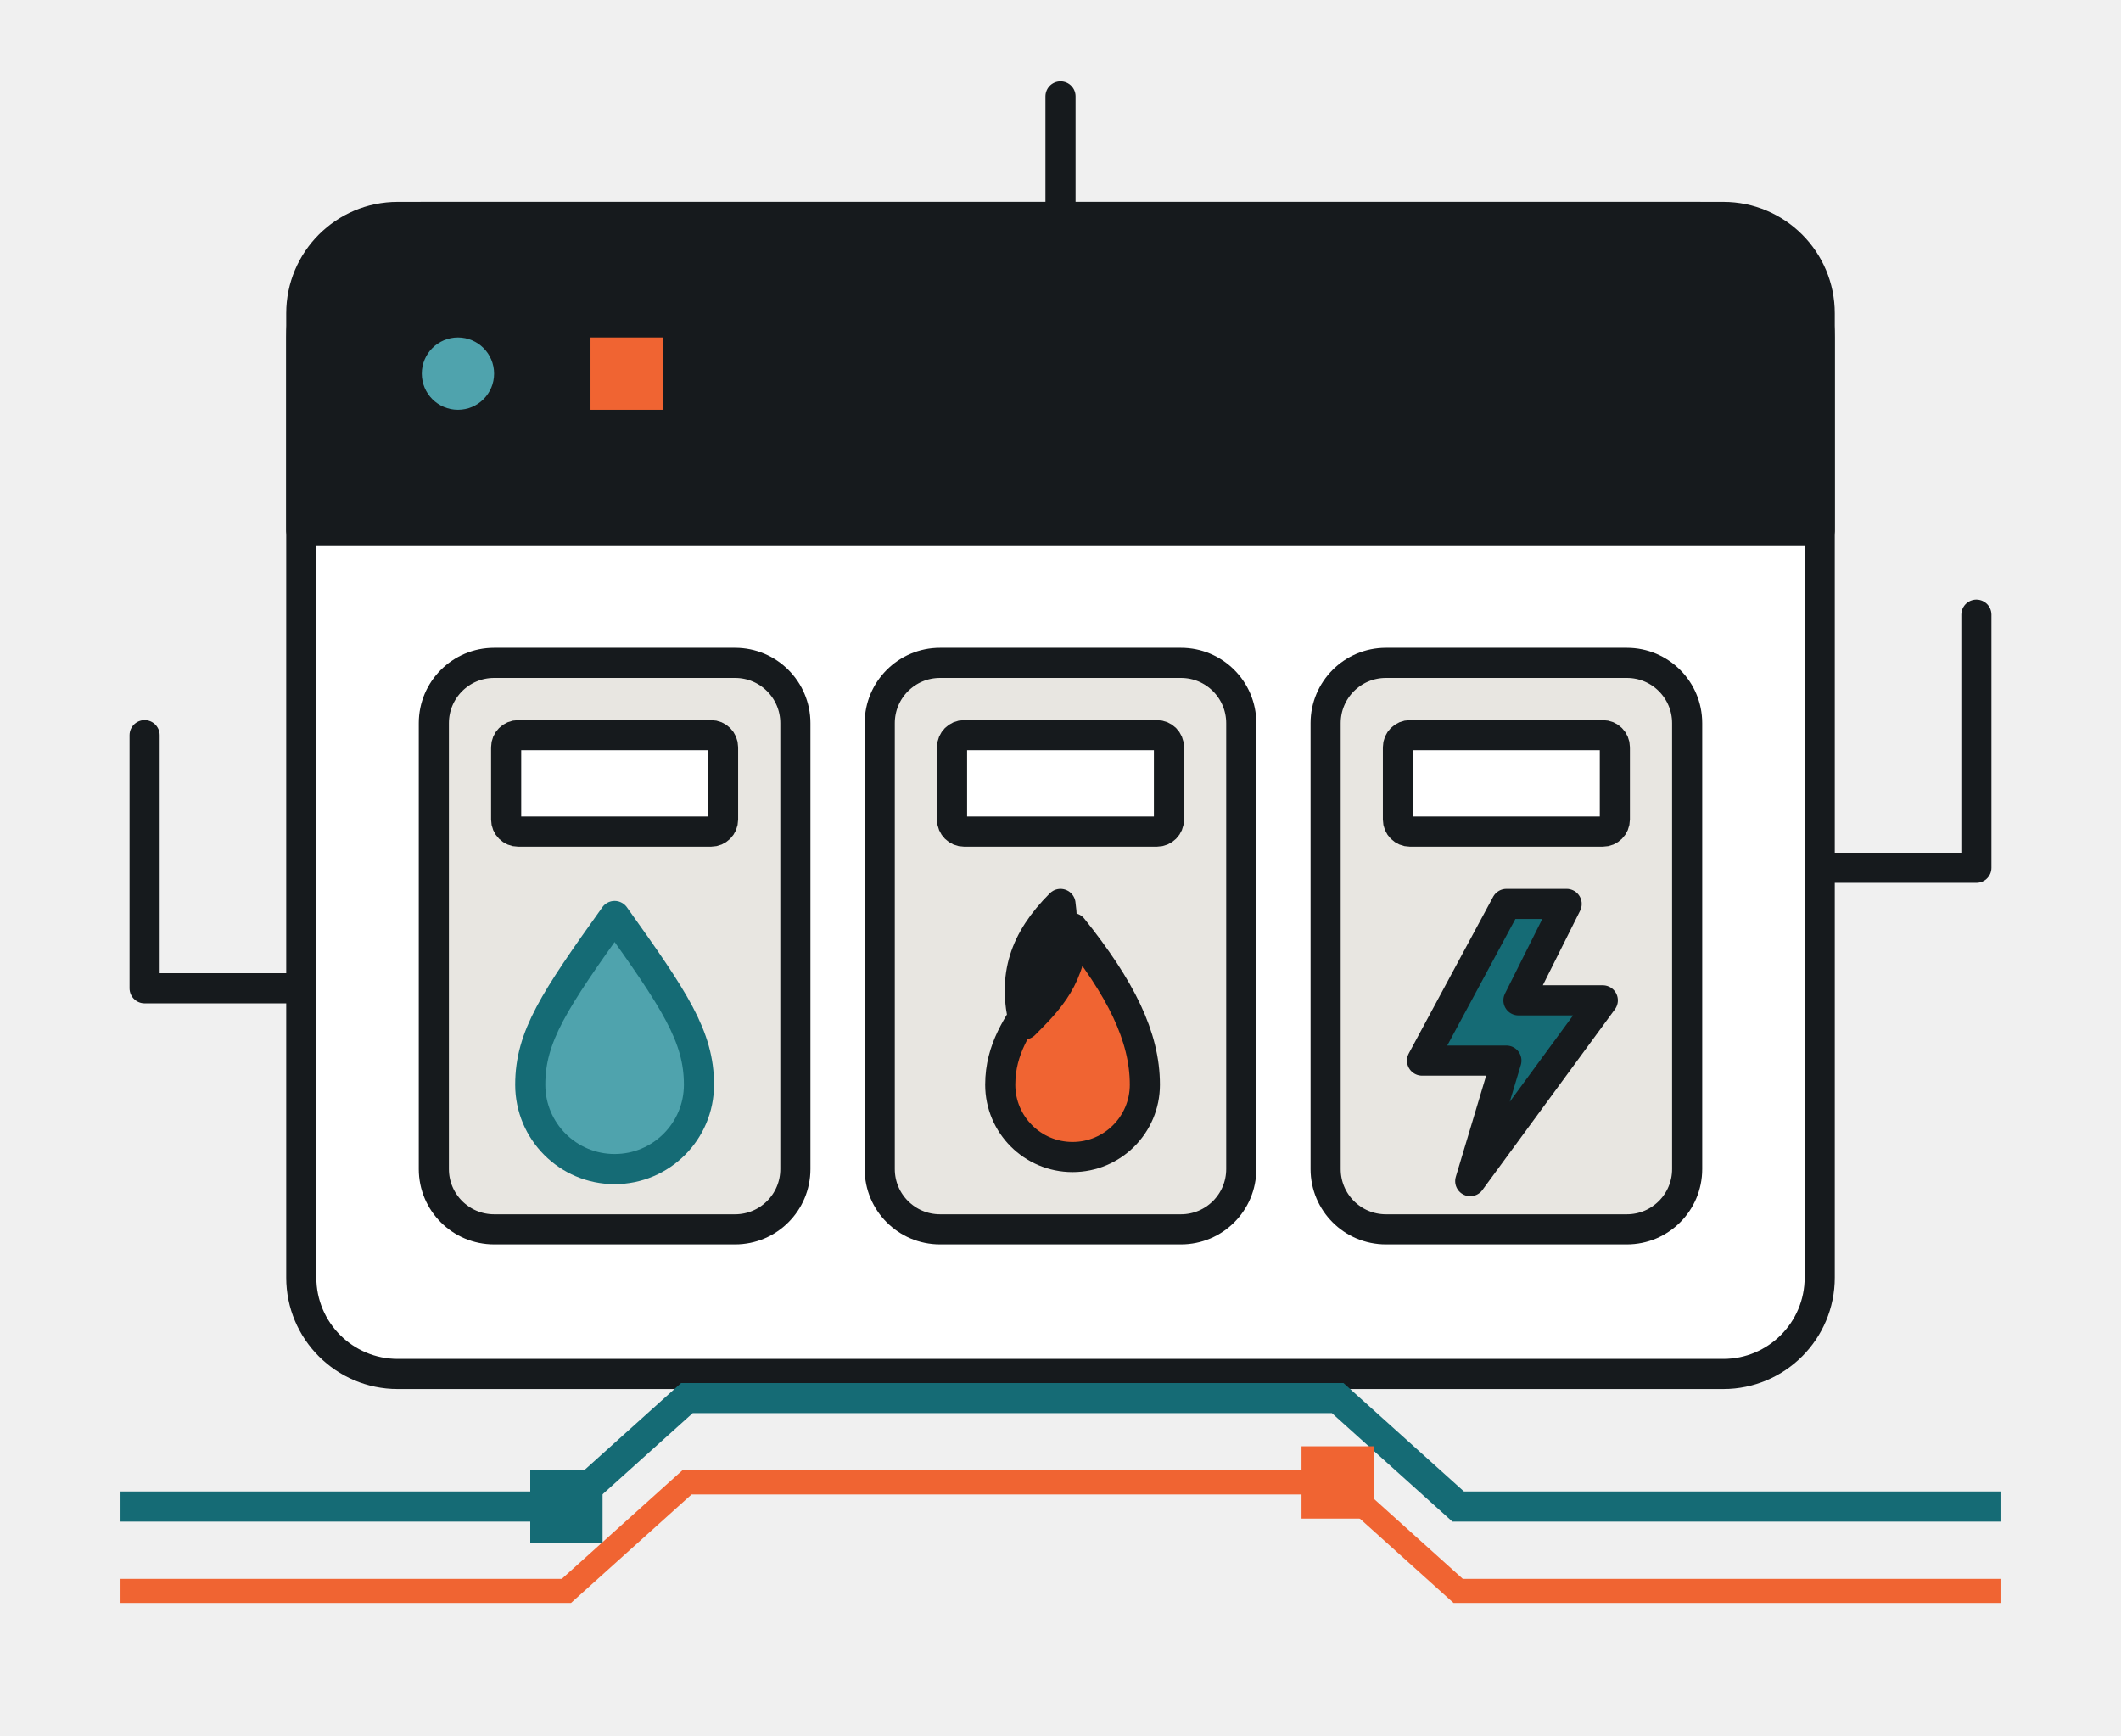
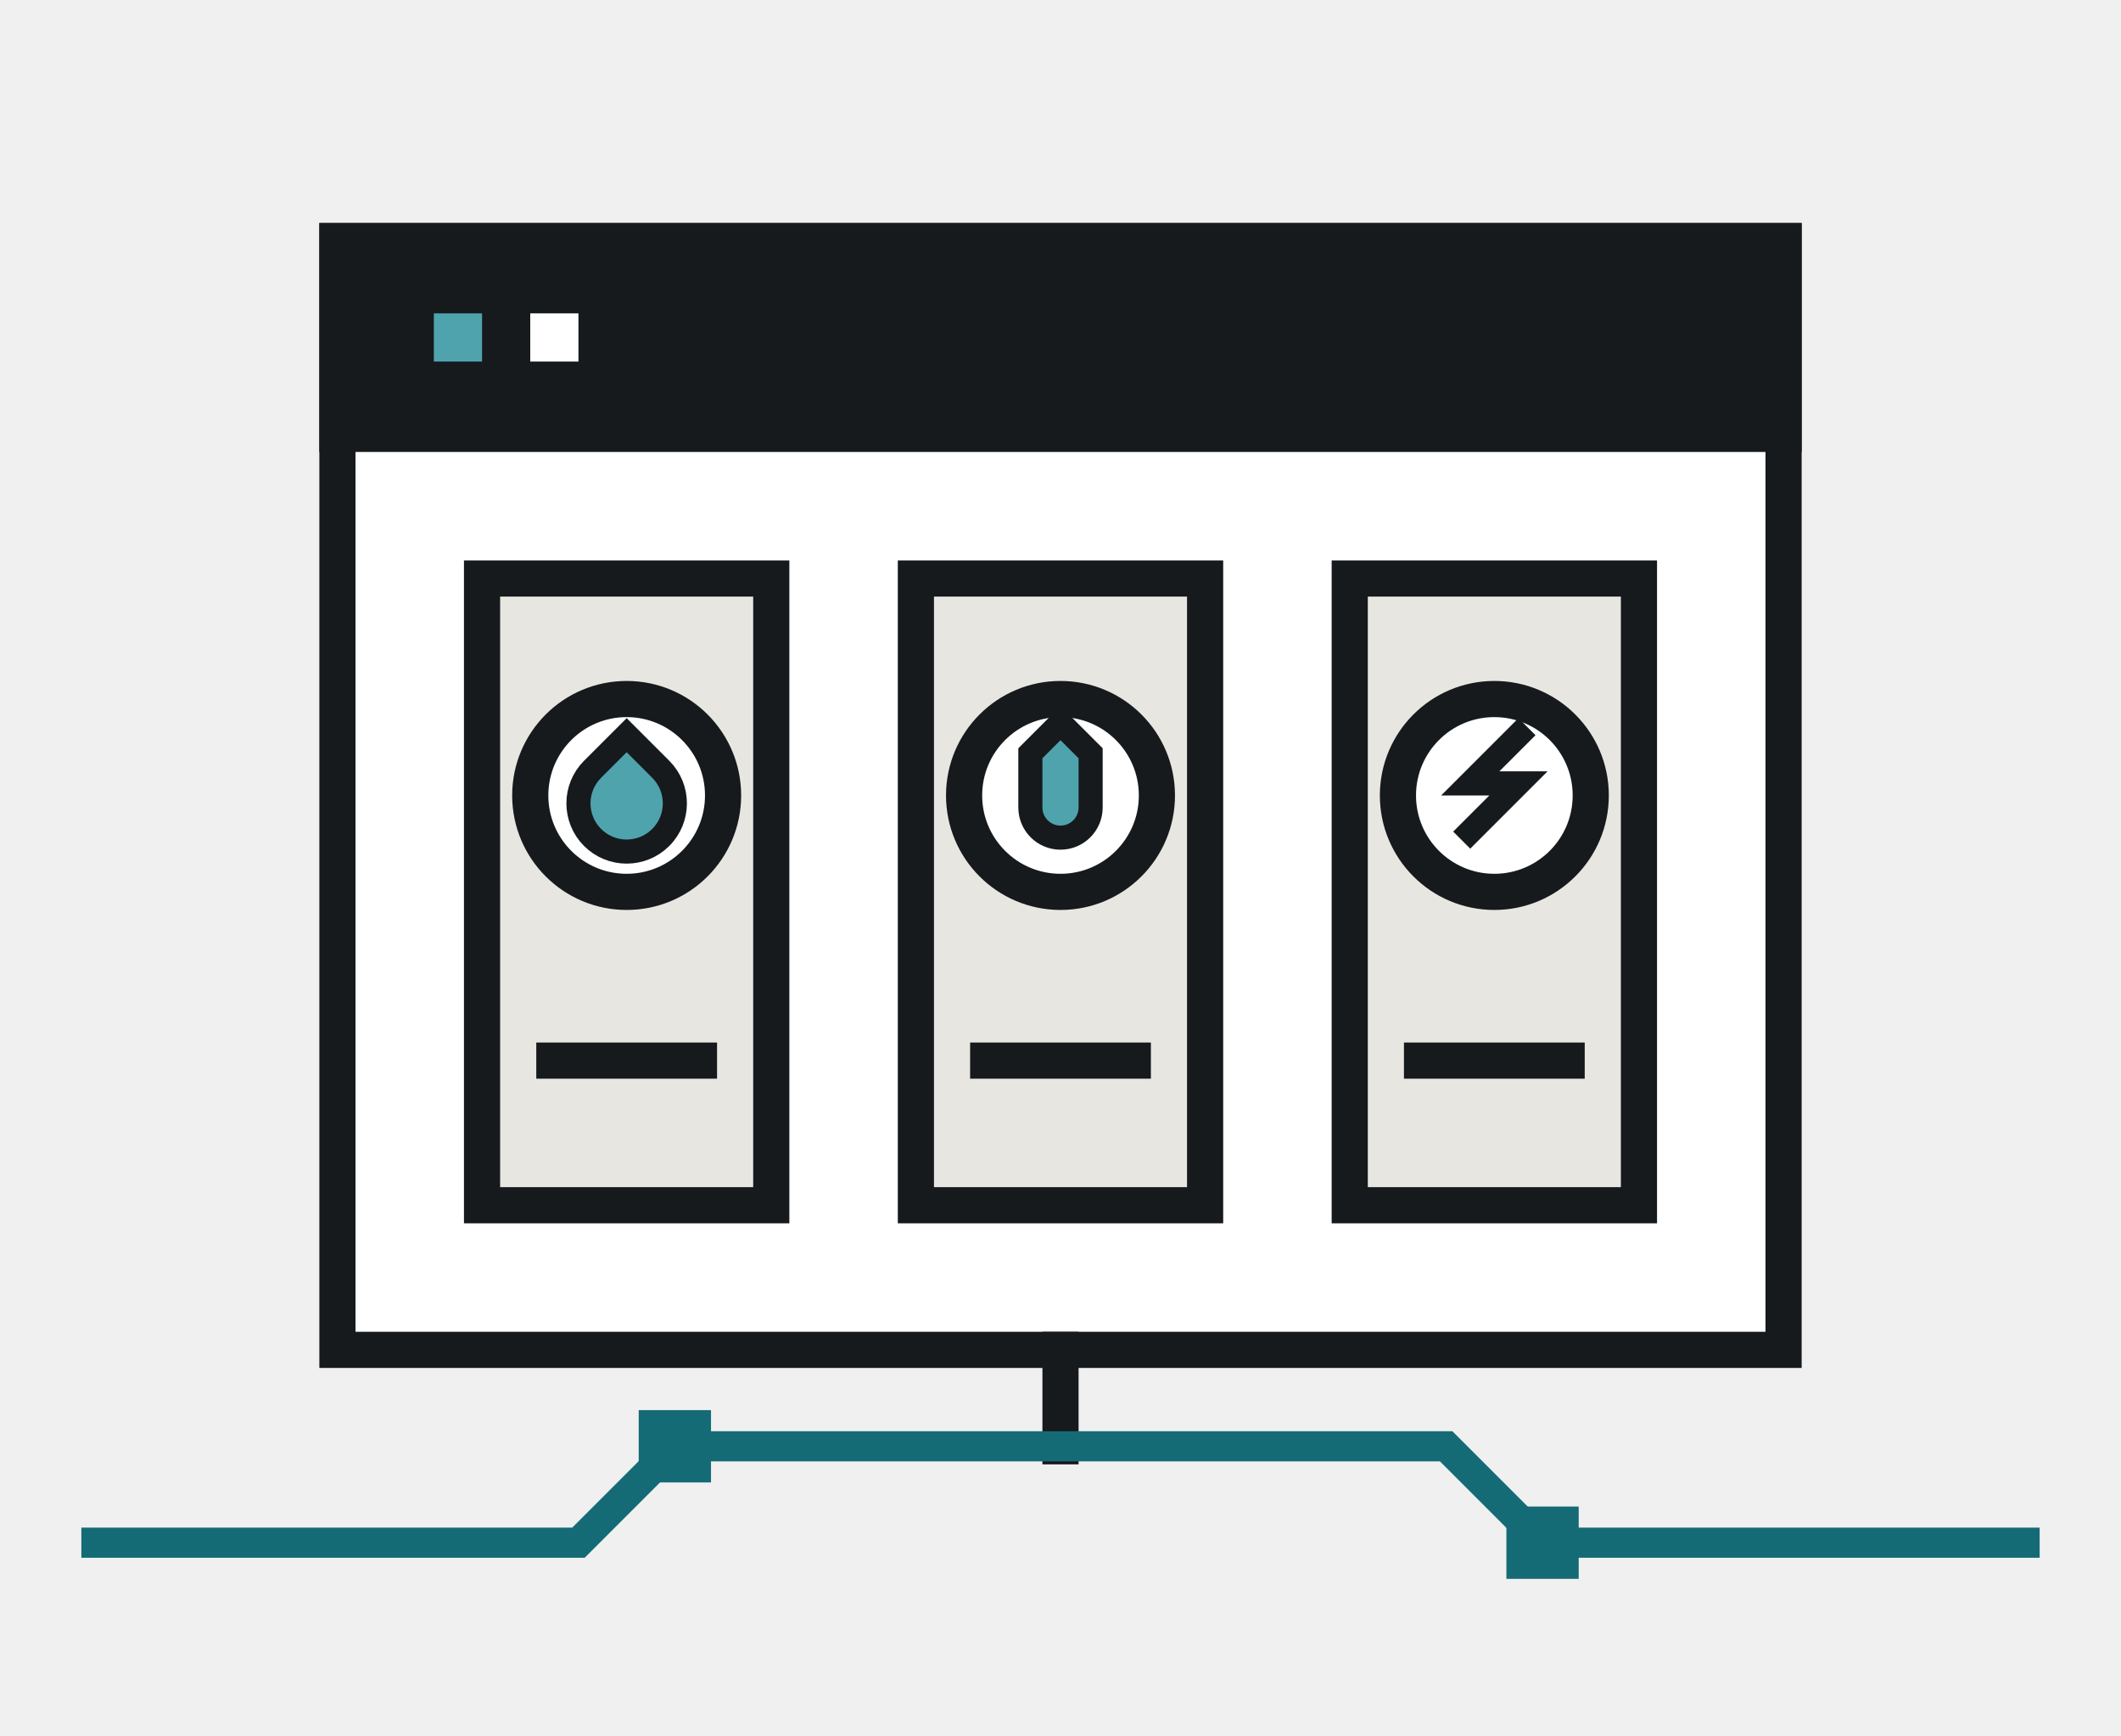
<svg xmlns="http://www.w3.org/2000/svg" viewBox="0 0 176 144" role="img" aria-labelledby="title desc">
-   <g stroke="#161a1d" stroke-width="2.5" stroke-linecap="round" stroke-linejoin="round">
-     <rect x="25" y="18" width="126" height="96" rx="8" fill="#FFFFFF" />
-     <path d="M25 28a10 10 0 0 1 10-10h106a10 10 0 0 1 10 10v16H25V28Z" fill="#161a1d" />
-     <rect x="36" y="55" width="30" height="47" rx="5" fill="#E8E6E1" />
-     <rect x="73" y="55" width="30" height="47" rx="5" fill="#E8E6E1" />
-     <rect x="110" y="55" width="30" height="47" rx="5" fill="#E8E6E1" />
-     <rect x="42" y="61" width="18" height="8" rx="1" fill="#FFFFFF" />
-     <rect x="79" y="61" width="18" height="8" rx="1" fill="#FFFFFF" />
-     <rect x="116" y="61" width="18" height="8" rx="1" fill="#FFFFFF" />
-     <path d="M51 76c-5 7-7 10-7 14a7 7 0 0 0 14 0c0-4-2-7-7-14Z" fill="#4FA3AD" stroke="#156B75" />
-     <path d="M88 75c1 7-5 9-5 15a6 6 0 0 0 12 0c0-4-2-8-6-13 0 4-2 6-4 8-1-4 0-7 3-10Z" fill="#F06432" stroke="#161a1d" />
-     <path d="m125 75-7 13h7l-3 10 11-15h-7l4-8h-5Z" fill="#156B75" />
-     <path d="M25 82H12V61M151 72h13V51M88 18V8" fill="none" />
+   <g fill="none" stroke="#161A1D" stroke-width="3" stroke-linecap="square" stroke-linejoin="miter">
+     <rect x="28" y="20" width="120" height="92" fill="#FFFFFF" />
+     <rect x="28" y="20" width="120" height="16" fill="#161A1D" />
+     <rect x="36" y="26" width="4" height="4" fill="#4FA3AD" stroke="none" />
+     <rect x="44" y="26" width="4" height="4" fill="#FFFFFF" stroke="none" />
+     <rect x="40" y="48" width="24" height="52" fill="#E8E6E1" />
+     <rect x="76" y="48" width="24" height="52" fill="#E8E6E1" />
+     <rect x="112" y="48" width="24" height="52" fill="#E8E6E1" />
+     <circle cx="52" cy="66" r="8" fill="#FFFFFF" />
+     <circle cx="88" cy="66" r="8" fill="#FFFFFF" />
+     <circle cx="124" cy="66" r="8" fill="#FFFFFF" />
+     <path d="M52 61L54.83 63.83A4 4 0 1 1 49.17 63.83Z" fill="#4FA3AD" stroke-width="2" />
+     <path d="M88 60L90.5 62.5V67A2.5 2.5 0 0 1 85.5 67V62.5Z" fill="#4FA3AD" stroke-width="2" />
+     <path d="M126 61L122 65H126L122 69" stroke-width="2" />
+     <path d="M46 88H58M82 88H94M118 88H130" />
+     <path d="M88 112V120" />
+     <path d="M8 128H48L56 120H120L128 128H168" stroke="#156B75" stroke-width="2.5" />
+     <rect x="53" y="117" width="6" height="6" fill="#156B75" stroke="none" />
+     <rect x="125" y="125" width="6" height="6" fill="#156B75" stroke="none" />
  </g>
-   <circle cx="38" cy="31" r="3" fill="#4FA3AD" />
-   <rect x="49" y="28" width="6" height="6" fill="#F06432" />
-   <path d="M10 125h37l10-9h54l10 9h45" fill="none" stroke="#156B75" stroke-width="2.5" />
-   <path d="M10 132h37l10-9h54l10 9h45" fill="none" stroke="#F06432" stroke-width="2" />
-   <rect x="44" y="122" width="6" height="6" fill="#156B75" />
-   <rect x="108" y="120" width="6" height="6" fill="#F06432" />
</svg>
